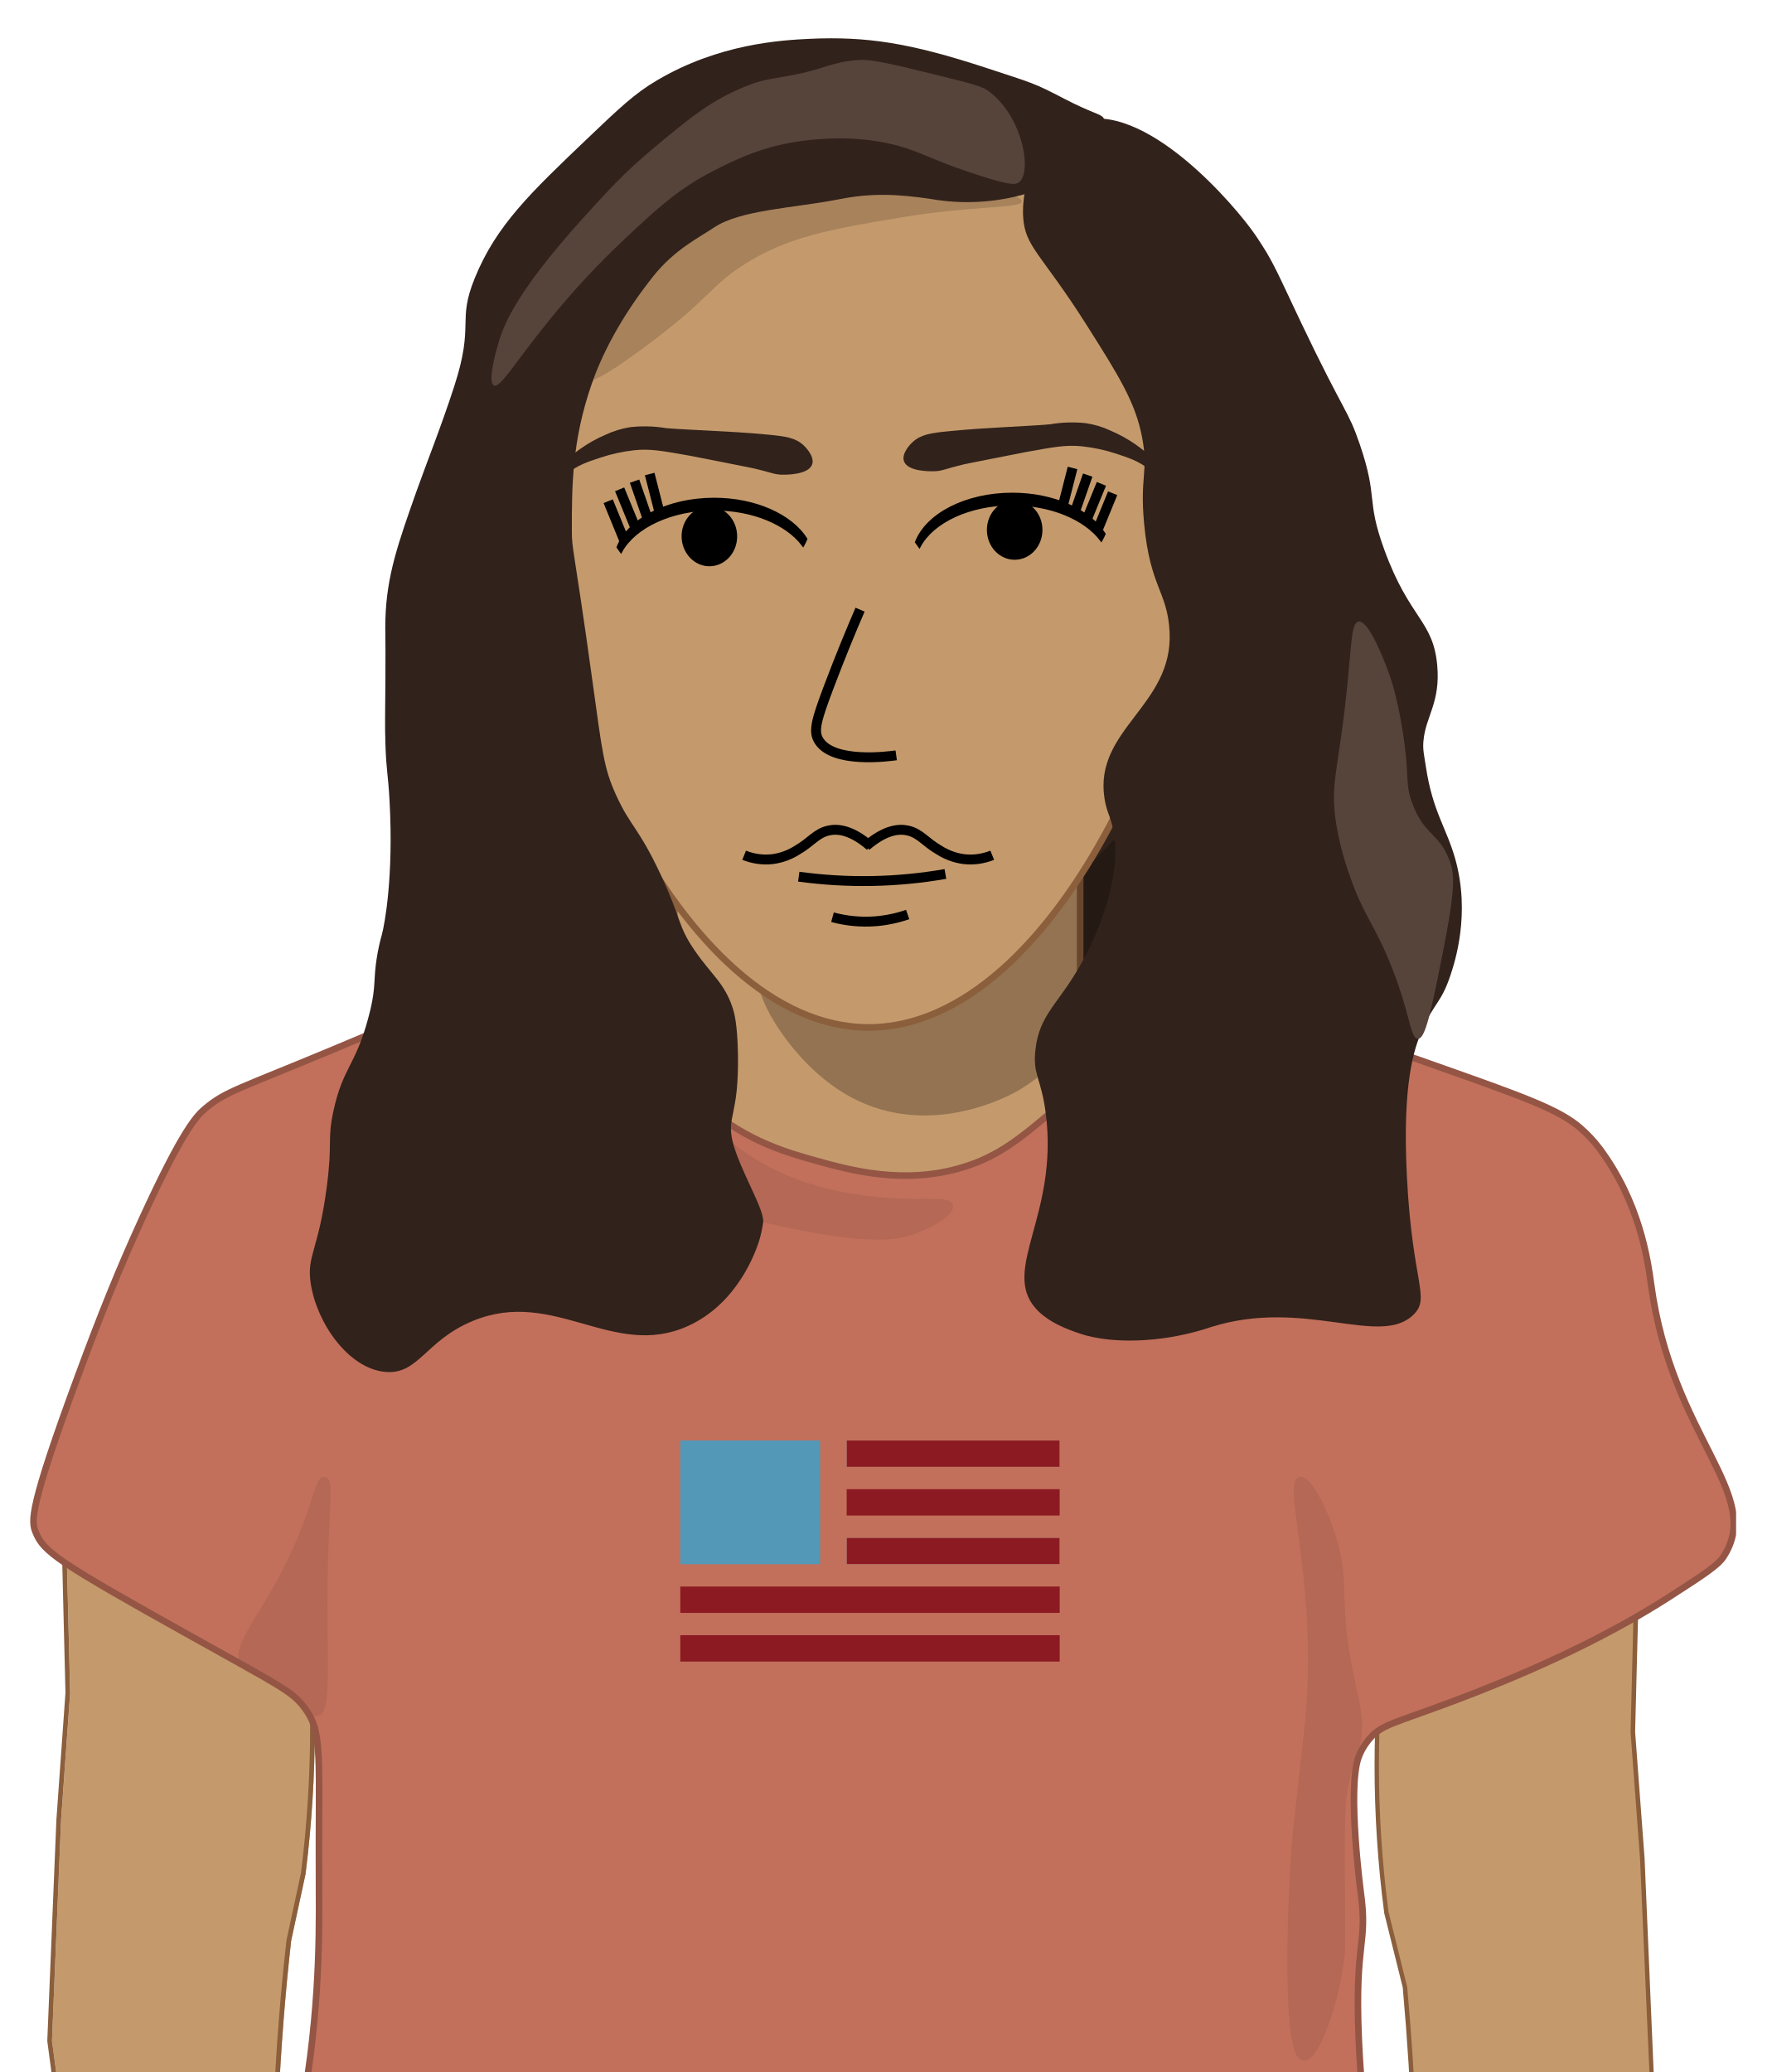
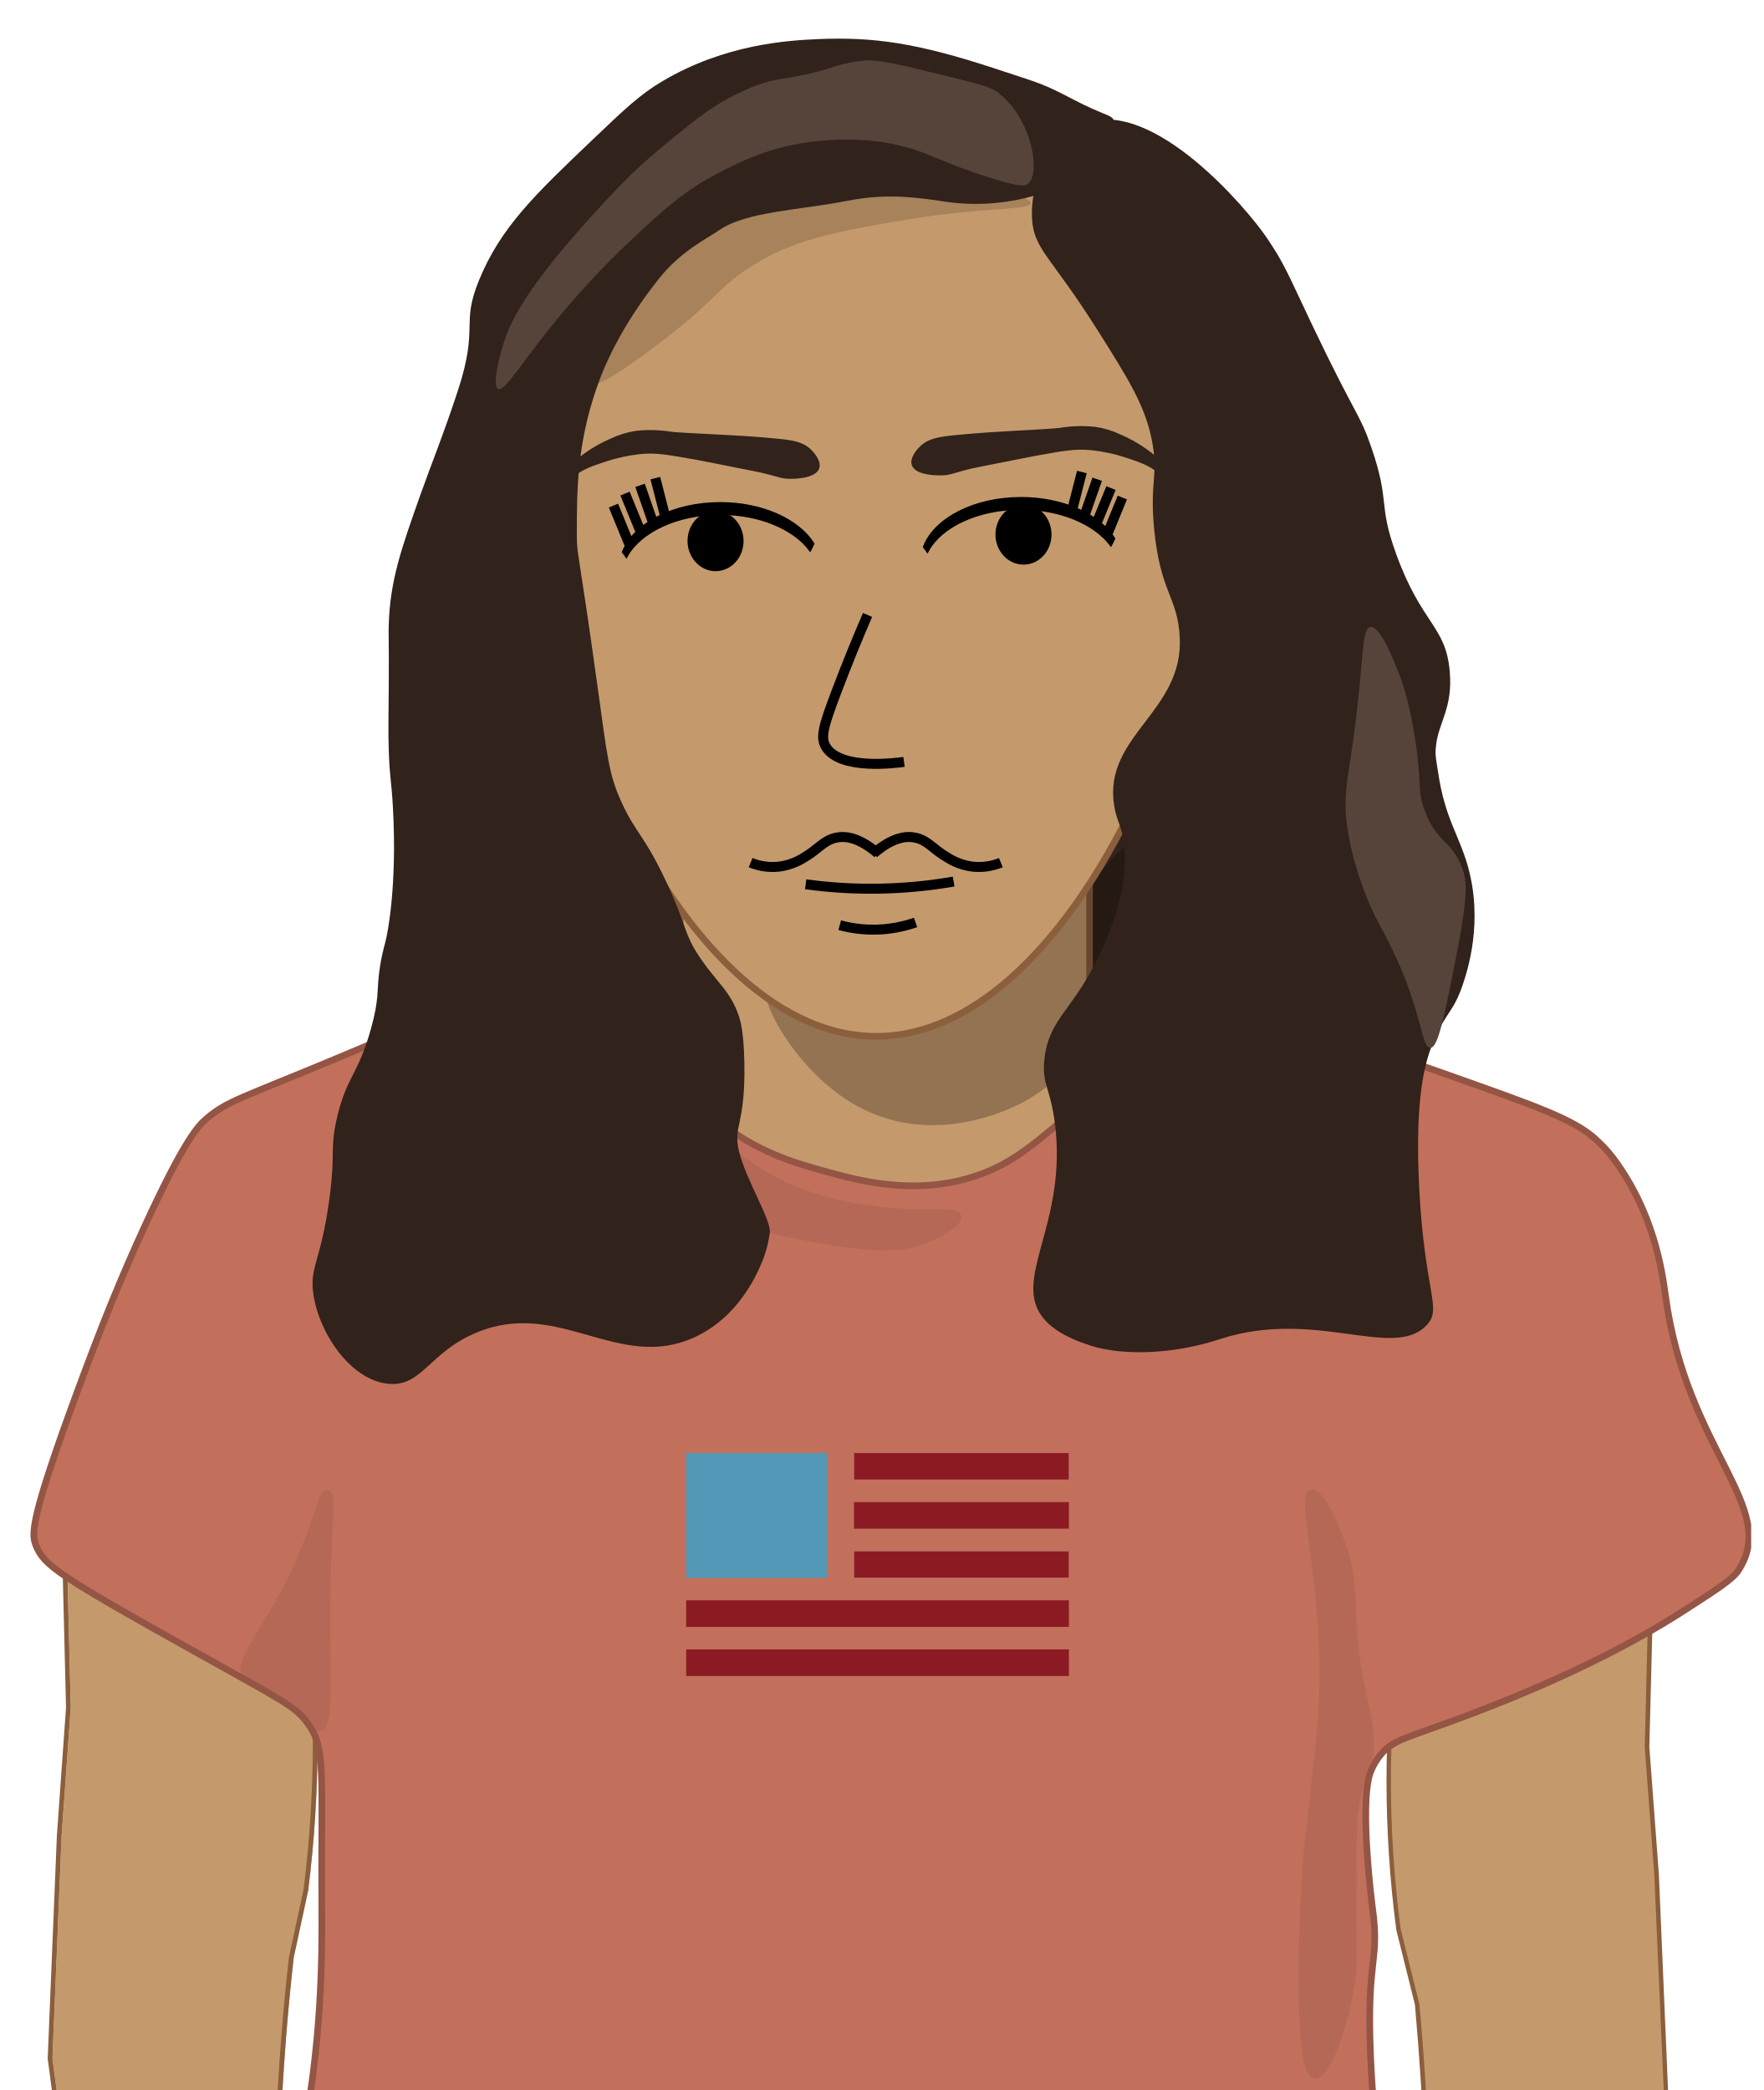
- <svg xmlns="http://www.w3.org/2000/svg" id="Layer_1" data-name="Layer 1" viewBox="0 0 537 628">
+ <svg xmlns="http://www.w3.org/2000/svg" id="Layer_1" data-name="Layer 1" viewBox="0 0 530 628">
  <defs>
    <style>.cls-1,.cls-12{fill:none;}.cls-2{clip-path:url(#clip-path);}.cls-13,.cls-3{fill:#31221b;}.cls-4,.cls-5{fill:#c49a6c;}.cls-4{stroke:#8b5e3c;}.cls-11,.cls-12,.cls-4,.cls-7,.cls-9{stroke-miterlimit:10;}.cls-4,.cls-7,.cls-9{stroke-width:2px;}.cls-6{fill:#8b5e3c;}.cls-7{fill:#c2705b;}.cls-7,.cls-9{stroke:#945545;}.cls-8{opacity:0.25;}.cls-13,.cls-8,.cls-9{isolation:isolate;}.cls-9{fill:#945545;opacity:0.3;}.cls-10{fill:#56443b;}.cls-11,.cls-12{stroke:#000;}.cls-12{stroke-width:3px;}.cls-13{opacity:0.2;}.cls-14{fill:#5398b7;}.cls-15{fill:#c4c4c4;}.cls-16{fill:#8c1a22;}</style>
    <clipPath id="clip-path">
      <rect class="cls-1" x="3.18" y="11.6" width="523" height="902.43" />
    </clipPath>
  </defs>
  <g class="cls-2">
    <path class="cls-3" d="M385.76,220.54H133.49v93.75H385.76Z" />
    <path class="cls-4" d="M265.88,366.49c-33.83,0-61.51-20.64-61.51-65.47V257.59c0-44.83,27.68-81.51,61.51-81.51s61.5,36.68,61.5,81.51V301C327.38,345.85,299.71,366.49,265.88,366.49Z" />
    <path class="cls-5" d="M58.19,669.79c8.33-4.23,16.66-4,25.4-3.85q.14-14.72.83-29.34c.77-16.12,2.06-32.44,3.84-48.49l4.39-20.37a.43.43,0,0,0,0-.11,359,359,0,0,0,2.77-44.3A359.09,359.09,0,0,0,92.67,479a1.27,1.27,0,0,0-.9-1L21.59,456.45a1.75,1.75,0,0,0-.4-.05,1.3,1.3,0,0,0-.78.25,1.26,1.26,0,0,0-.52,1l1.38,55.42-2.75,38.47-2.76,66.81a1.48,1.48,0,0,0,0,.21l4.14,30.66c7.88,5.93,16.93,10.93,25.49,15.48C49,666.64,53.21,671.68,58.19,669.79Z" />
    <path class="cls-6" d="M15.76,618.52v-.11l2.75-66.78,2.75-38.53-1.38-55.42a.61.61,0,0,1,.26-.53.55.55,0,0,1,.33-.11l.15,0,70.19,21.52a.63.63,0,0,1,.42.52A358,358,0,0,1,94,523.34a357.55,357.55,0,0,1-2.77,44.29l-4.4,20.42C85,604.14,83.74,620.46,83,636.59q-.7,14.63-.83,29.35l1.42,0q.14-14.7.83-29.32c.76-16.1,2-32.41,3.83-48.41l4.39-20.36,0-.16a360.22,360.22,0,0,0,2.77-44.38A360.06,360.06,0,0,0,92.65,479a1.93,1.93,0,0,0-1.38-1.58L21.11,455.87a2.14,2.14,0,0,0-1.86.3,1.82,1.82,0,0,0-.78,1.54l1.37,55.36-2.75,38.49-2.75,66.8a1.56,1.56,0,0,0,0,.31l4,30,1.6,1.2Z" />
    <path class="cls-5" d="M497.77,563.34l-2.87-38.43,1.44-55.42a1.22,1.22,0,0,0-.55-1,1.44,1.44,0,0,0-.81-.25,1.4,1.4,0,0,0-.41.06l-73.42,21.51a1.28,1.28,0,0,0-.94,1.05,341.13,341.13,0,0,0,0,88.62l0,.13,5.66,22.72c1.37,15.27,2.36,30.78,3,46.1,1,25.54.83,51.37-.41,77,16,7.13,30.18,18.19,49,22.26a5,5,0,0,1,2.88,1.4l.16-2.08S492,691.56,492,691.53l8.64-61.14a1.47,1.47,0,0,0,0-.21Z" />
    <path class="cls-6" d="M498.45,563.3l-2.87-38.38L497,469.51a1.84,1.84,0,0,0-.82-1.56,2.17,2.17,0,0,0-1.84-.29l-73.42,21.51a2,2,0,0,0-1.42,1.58,342.2,342.2,0,0,0,0,88.76c0,.07,0,.13,0,.2l5.65,22.67c1.36,15.25,2.35,30.73,2.94,46,1,25.43.83,51.16-.4,76.72.45.19.89.39,1.33.6,1.25-25.78,1.4-51.71.42-77.36-.58-15.33-1.57-30.85-2.95-46.14l-5.67-22.81a.17.17,0,0,1,0-.07,339.9,339.9,0,0,1,0-88.46.63.63,0,0,1,.46-.52l73.42-21.51a.71.71,0,0,1,.62.1.63.63,0,0,1,.27.51L494.2,525l2.87,38.42L500,630.2v.11l-8.64,61.1L479.8,746.88l-.13,1.73,1.28,1,.19-2.48c11.51-55.42,11.52-55.44,11.52-55.48l8.63-61.14a1.67,1.67,0,0,0,0-.32Z" />
    <path class="cls-7" d="M195.49,310.18c10.39,8.09,6,14.17,19.32,25.7C226.44,346,239.27,349.53,247,351.7c10.74,3,27.13,7.56,45.1,2,10.9-3.39,17.56-9,27.92-17.79,0,0,6.68-5.65,27.92-29.65a219.23,219.23,0,0,1,32.21,2c21.32,2.9,36.45,8.17,58,15.82,23,8.16,34.5,12.24,40.8,17.79a40.65,40.65,0,0,1,5.85,6.25c12.1,16.26,14.59,33.55,15.62,41.19,6.29,46.59,34.4,63.54,21.9,82.6-1.72,2.62-6.36,5.61-15.63,11.59-12.34,8-32.57,19.42-65.68,31.9-19.2,7.24-22.57,7.22-26.49,12.28a17.6,17.6,0,0,0-2.89,5.28c-3.22,9.91.74,40.19.74,40.19,2.32,16.69-1.83,14.3-.55,44.71.51,12.16,1.54,21.29,2.17,26.83,3.35,29.09,7.71,39.24,7,60.9-.25,7.34-1,14.76-1,14.77-1.77,15-5.17,23.53-7.55,54.42-1.47,19.17-.4,19.1-2.15,23.72-9.88,26.3-47.34,36.69-73,43.49-57.79,15.3-106.63,9.38-133.14,5.93-39.88-5.21-61.5-14.1-94.48-27.68C89,811.7,79.79,806.09,75.23,796.46c-7.48-15.82,6-24.59,8.58-57.32,2-24.84-5.15-27.74-2.15-55.35C83.39,668,85.81,668,90.25,646.23c6.56-32.15,6.53-58,6.44-73.13-.25-41,1.34-47.79-4.29-55.35-3.73-5-6.54-6.24-34.36-21.75-40.89-22.78-44.85-25.71-47.24-31.62-1.34-3.32-2-7.17,12.88-47.45,7.1-19.18,12.53-32.57,19.33-47.44C55.6,342,59.76,338,62.33,335.89c6.11-5.1,9.88-5.79,38.66-17.79,27.06-11.27,23.46-10.55,27.92-11.86C134.2,304.68,173.57,293.14,195.49,310.18Z" />
    <path class="cls-8" d="M230.19,295.33c-2.68,4.53,8.38,25.24,25,35.63,25.16,15.76,51.64.64,53.53-.49,15.54-9.24,23.22-24,31.4-39.72,11.14-21.39,19.46-48.8,15.37-52.12-2.23-1.81-6.82,4.58-28.65,27.15-23.39,24.18-28,27.09-31.52,29a66.24,66.24,0,0,1-37.53,7.51C240.73,300.34,232.22,291.88,230.19,295.33Z" />
    <path class="cls-9" d="M214.61,344.35c3.19-1.68,7.49,5.31,20.85,11.6,11.77,5.54,23.07,7,28.33,7.63,14.42,1.76,23.32-.33,24,1.93.58,2-5.7,5.74-11.47,7.74-3.58,1.23-11.06,3.32-36.48-1.93-16.5-3.42-19.5-5.13-21.89-7.74C211.83,357,211.12,346.21,214.61,344.35Z" />
    <path class="cls-4" d="M367,131.63c0,75.28-46.44,179.77-103.73,179.77S159.55,206.9,159.55,131.63s46.44-101,103.72-101S367,56.34,367,131.63Z" />
    <path class="cls-3" d="M334.26,40.76c.44-1.08,1.23-3.25.2-5-.74-1.23-3.51-1.47-11.75-5.76-9.64-5-9.14-4.59-24.1-9.52C275.77,13,262.71,11,245.53,11.76c-8.8.41-27.61,1.49-46.37,12.57-6.82,4-11.49,8.49-20.85,17.4-17.64,16.81-27.9,26.59-34.4,42.53-5.49,13.44,0,13.66-6.25,32.86-4.13,12.71-8.32,23-11.47,31.9-5.49,15.56-9,25.36-9.38,38.66-.12,3.53.09,4.18,0,18.36-.06,10.4-.19,13.49,0,19.33.28,8.57.79,8.84,1.26,17.39,1.26,23-1.52,37.57-2.34,40.53-.11.39-.69,2.43-1.23,5.27-.22,1.16-.43,2.48-.61,3.94-.65,5.41,0,7.83-2.35,16.33-3.88,14.29-7.54,14.6-10.44,27.7-2,9.23-.23,9.15-2.06,23.2-2.54,19.49-6.16,20.74-4.86,29.3,1.82,11.92,11.3,25.61,22.4,26.76,10.3,1.06,12.22-9.48,26.82-15.47,24.56-10.08,42.4,11.83,65.08,1.59,15.5-7,20.81-23.38,21.58-25.75a36.59,36.59,0,0,0,1.24-5.7c.47-3.86-7-15.66-9.2-24.27-2-8,1.92-7.78,1.56-26.86-.18-9.23-1.17-12.5-1.56-13.73-2.49-7.63-6.36-10-11.47-17.4-5.41-7.86-3.94-9.4-10.42-23.19-6.75-14.39-9.22-14.56-13.56-24.17-3.64-8.08-4.11-12.84-7.14-34.79-5.76-41.62-6.19-39-6.19-45.43,0-13.05,0-26.93,6-44.19C182,108.6,187.52,96.88,198,83.72c6.45-8.12,14-11.78,18.33-14.72,8.15-5.47,24.16-5.88,38.26-8.66,9.43-1.85,17.38-1.57,27.77,0,.81.12,1,.17,1.48.24a64.13,64.13,0,0,0,29-2.41C325.24,53.63,332.34,45.54,334.26,40.76Z" />
    <path class="cls-10" d="M149.77,116.87c2,.62,6.41-7.14,16.42-19.48a247.56,247.56,0,0,1,23.3-25.11c10-9.35,16-14.94,26.47-20.35,6.77-3.49,16.15-8.22,29.65-9.52,4.45-.43,18.12-1.75,31.77,3.46,3.88,1.48,9.46,4.14,19.59,7.36,9.28,3,10.76,2.68,11.65,2.17,4.39-2.55,1.57-20.51-9.53-28.14-1.82-1.25-6.74-2.47-16.53-4.86-12.23-3-18.42-4.47-22.13-4.23C252,18.72,249.78,21,240,22.8c-7.57,1.43-8.94,1.26-14.54,3.59-10.24,4.26-16.23,9.24-27,18.18-9.15,7.6-14.66,13.7-22.24,22.08C157,88,153,97.81,151.36,103S147.86,116.28,149.77,116.87Z" />
    <path class="cls-11" d="M215,171.13c4.38,0,7.92-3.83,7.92-8.55S219.42,154,215,154s-7.92,3.83-7.92,8.55S210.67,171.13,215,171.13Z" />
    <path class="cls-11" d="M216.44,154.23c11.84,0,22.08,4.41,26.95,10.81a16.09,16.09,0,0,0,.8-1.68c-4.48-7-15.21-12-27.75-12-14,0-25.76,6.16-29.06,14.48.25.38.52.76.8,1.14C192.31,159.57,203.4,154.23,216.44,154.23Z" />
    <path class="cls-11" d="M307.53,169.16c4.38,0,7.92-3.82,7.92-8.55s-3.54-8.54-7.92-8.54-7.92,3.82-7.92,8.54S303.16,169.16,307.53,169.16Z" />
    <path class="cls-11" d="M306.77,152.7c11.85,0,22.09,4.41,27,10.8a16,16,0,0,0,.81-1.67c-4.48-7-15.22-12-27.76-12-14,0-25.75,6.15-29,14.48.24.38.51.76.8,1.14C282.64,158,293.73,152.7,306.77,152.7Z" />
    <path class="cls-12" d="M184.33,151.91l5,12.21" />
    <path class="cls-12" d="M187.8,148.31l5,12.2" />
    <path class="cls-12" d="M337.23,149.5l-5,12.21" />
    <path class="cls-12" d="M333.82,146.65l-5,12.2" />
    <path class="cls-12" d="M192.32,145.83l4.34,12.5" />
    <path class="cls-12" d="M196.91,143.67l3.3,12.89" />
    <path class="cls-12" d="M329.67,144l-4.35,12.49" />
    <path class="cls-12" d="M325.07,141.83l-3.3,12.89" />
    <path class="cls-12" d="M260.67,184.78c-2.77,6.41-6,14.22-9.39,23.19-3.93,10.39-4.82,13.64-3.13,16.44,4.28,7.1,21.15,4.85,23.48,4.52" />
    <path class="cls-12" d="M242.09,265.71a144.49,144.49,0,0,0,44.45-.82" />
    <path class="cls-12" d="M252.31,278a38.6,38.6,0,0,0,13,1.23,39.7,39.7,0,0,0,9.79-2.05" />
    <path class="cls-12" d="M263.75,256.43c-5.73-4.92-9.85-5.33-12.6-4.71-3.79.85-5.29,3.51-9.63,6a18.4,18.4,0,0,1-7.43,2.68,17.58,17.58,0,0,1-8.55-1.19" />
    <path class="cls-12" d="M262.52,256.43c5.73-4.92,9.85-5.33,12.6-4.71,3.79.85,5.28,3.51,9.63,6a18.4,18.4,0,0,0,7.43,2.68,17.58,17.58,0,0,0,8.55-1.19" />
    <path class="cls-3" d="M310.1,65.72c.54,9.2,5.45,11,19.37,33,9.76,15.41,14.68,23.33,16.68,33.83s-.74,11.73.62,26.22c1.83,19.42,7.09,20.45,7.71,32.73,1.15,22.36-22.91,29.5-19.74,50.39.81,5.33,2.36,5.72,3.06,12.44.42,3.94.92,13.77-6.25,30-8.59,19.38-16.25,21-17.72,33.82-.88,7.69,1.71,8.36,3.13,19.34,3.93,30.61-13.51,47.12-3.13,59,3.92,4.47,10.39,6.67,13.55,7.73,1.55.53,8.25,2.69,19.81,1.93A79.2,79.2,0,0,0,367,402.23c28.41-9,51.38,6.36,61.5-3.86,5.08-5.14-.43-9.32-2.08-41.56-1.46-28.45,2.14-38.87,4.52-44.37,3.73-8.63,5.85-8.34,8.67-16.85,1.3-3.92,6.18-18.64,1.4-35.44-2.64-9.28-6.82-14.27-8.85-27.77-.52-3.5-1-5.26-.73-7.83.64-7.45,5.19-11.53,4.17-22.9-1.23-13.69-8.38-14-16.05-35.07-5.66-15.52-1.7-15.18-7.45-32-3.54-10.4-4.51-9-17.76-36.8-5.24-11-7.37-16-10.4-21.17,0,0-1.64-2.7-3.36-5.24-5.94-8.76-33.81-41.62-54.25-34.46C315.73,40.61,309.45,54.57,310.1,65.72Z" />
    <path class="cls-10" d="M420.76,203.53c.88,2.35,2.6,7.35,4.24,17.32,2.49,15.15.56,16.18,3.18,23,3.7,9.57,7.93,8.51,11.12,16.88,1.5,3.95,2,8-2.12,28.57-3.39,17-5.14,25.53-7.41,25.55-2.49,0-2.32-8.45-9-24.25-4.79-11.32-7.74-13.73-11.65-25.11A87.94,87.94,0,0,1,404.88,249c-1.71-11.67.69-15.23,3.18-38.53,1.63-15.31,1.46-21.82,3.71-22.08C415,188,419.77,200.86,420.76,203.53Z" />
    <path class="cls-3" d="M274,139.84c1.17,3.14,7.95,3,8.79,3,2.73,0,3.26-.64,9.31-2.09.7-.17.8-.18,10-2C311,137,310.92,137,311,137c8-1.43,12-2.26,17-1.72a50.36,50.36,0,0,1,10.22,2.2c3.87,1.28,7,2.29,10,4.77,4.74,3.93,5.7,8.64,6.55,8.35s.59-4.09-1.27-7.23c-.76-1.28-1.82-2.27-3.94-4.24a45,45,0,0,0-5.28-4.35,42.6,42.6,0,0,0-7.64-4.24,27.05,27.05,0,0,0-7.52-2.28,39.52,39.52,0,0,0-10.82.33c-1.68.2-6.09.44-14.92.94-3.73.22-8.93.48-15.95,1.18-5.37.53-8.33,1-10.78,3.24C276.36,134.17,273.05,137.3,274,139.84Z" />
    <path class="cls-3" d="M246.14,140.79c-1.15,3.14-7.94,3.09-8.77,3.09-2.73,0-3.26-.62-9.32-2-.7-.16-.79-.18-10-2l-8.95-1.75c-8-1.4-12-2.22-17-1.65a50,50,0,0,0-10.21,2.25c-3.86,1.28-7,2.32-9.93,4.81-4.71,4-5.65,8.66-6.5,8.38s-.61-4.09,1.24-7.24c.75-1.28,1.81-2.27,3.92-4.25a46,46,0,0,1,5.25-4.38,41.53,41.53,0,0,1,7.63-4.27,27.56,27.56,0,0,1,7.49-2.31,39.67,39.67,0,0,1,10.82.28c1.68.19,6.1.41,14.93.88,3.73.19,8.94.43,16,1.1,5.36.51,8.32.94,10.79,3.21C243.74,135.13,247.07,138.24,246.14,140.79Z" />
    <path class="cls-13" d="M309.66,61.06c-.17,2.19-14.33,1.15-36.48,4.83-22,3.64-34.8,6-48,14.5-10.17,6.53-9.87,10.11-30.23,25.12-14.39,10.62-16.21,10.06-16.68,9.67s-1-2.12,13.56-24.16c11.9-18.07,14.75-20.86,17.72-23.2,7.31-5.76,14.26-7.93,22.94-10.63,21.29-6.64,39.65-4.34,51.08-2.9C294.54,55.66,309.85,58.76,309.66,61.06Z" />
    <path class="cls-9" d="M98.36,448.64c1.7.31.42,9,0,26.1-.64,26.3,1.47,43.72-2.4,44.47-2.4.46-3.71-6.17-12.51-10.63-5.39-2.74-7.66-1.76-9.38-3.87-3.4-4.16,3.94-12.79,10.74-25.13C95,461.07,96.27,448.27,98.36,448.64Z" />
    <path class="cls-9" d="M394.1,448.64c2.45-.54,7.86,10,10.43,19.33,2,7.32,1.71,11.78,2.08,19.33A111.51,111.51,0,0,0,408,501c2.37,13.75,3.9,15.8,3.8,23s-2.15,6.64-4.17,17.4c-1,5.18-1.1,8.5-1,31.9,0,17.69.11,17.21,0,18.37-1.51,15.33-7.94,32.31-11.47,31.89-6.29-.74-3.66-56.87-2.08-70.56.09-.78.82-6.91,1.76-15.49.74-6.73,1.15-10.67,1.37-12.54C401.08,483.86,389.78,449.61,394.1,448.64Z" />
    <rect class="cls-14" x="206.18" y="436.6" width="42.37" height="37.5" />
    <rect class="cls-15" x="256.61" y="436.6" width="64.56" height="7.99" />
    <rect class="cls-16" x="256.61" y="436.6" width="64.56" height="7.99" />
    <rect class="cls-15" x="256.61" y="466.11" width="64.56" height="7.99" />
    <rect class="cls-16" x="206.18" y="495.61" width="115" height="7.99" />
    <rect class="cls-16" x="256.61" y="466.11" width="64.56" height="7.99" />
    <rect class="cls-16" x="206.18" y="480.86" width="115" height="7.99" />
    <rect class="cls-16" x="256.61" y="451.35" width="64.56" height="7.99" />
  </g>
</svg>
